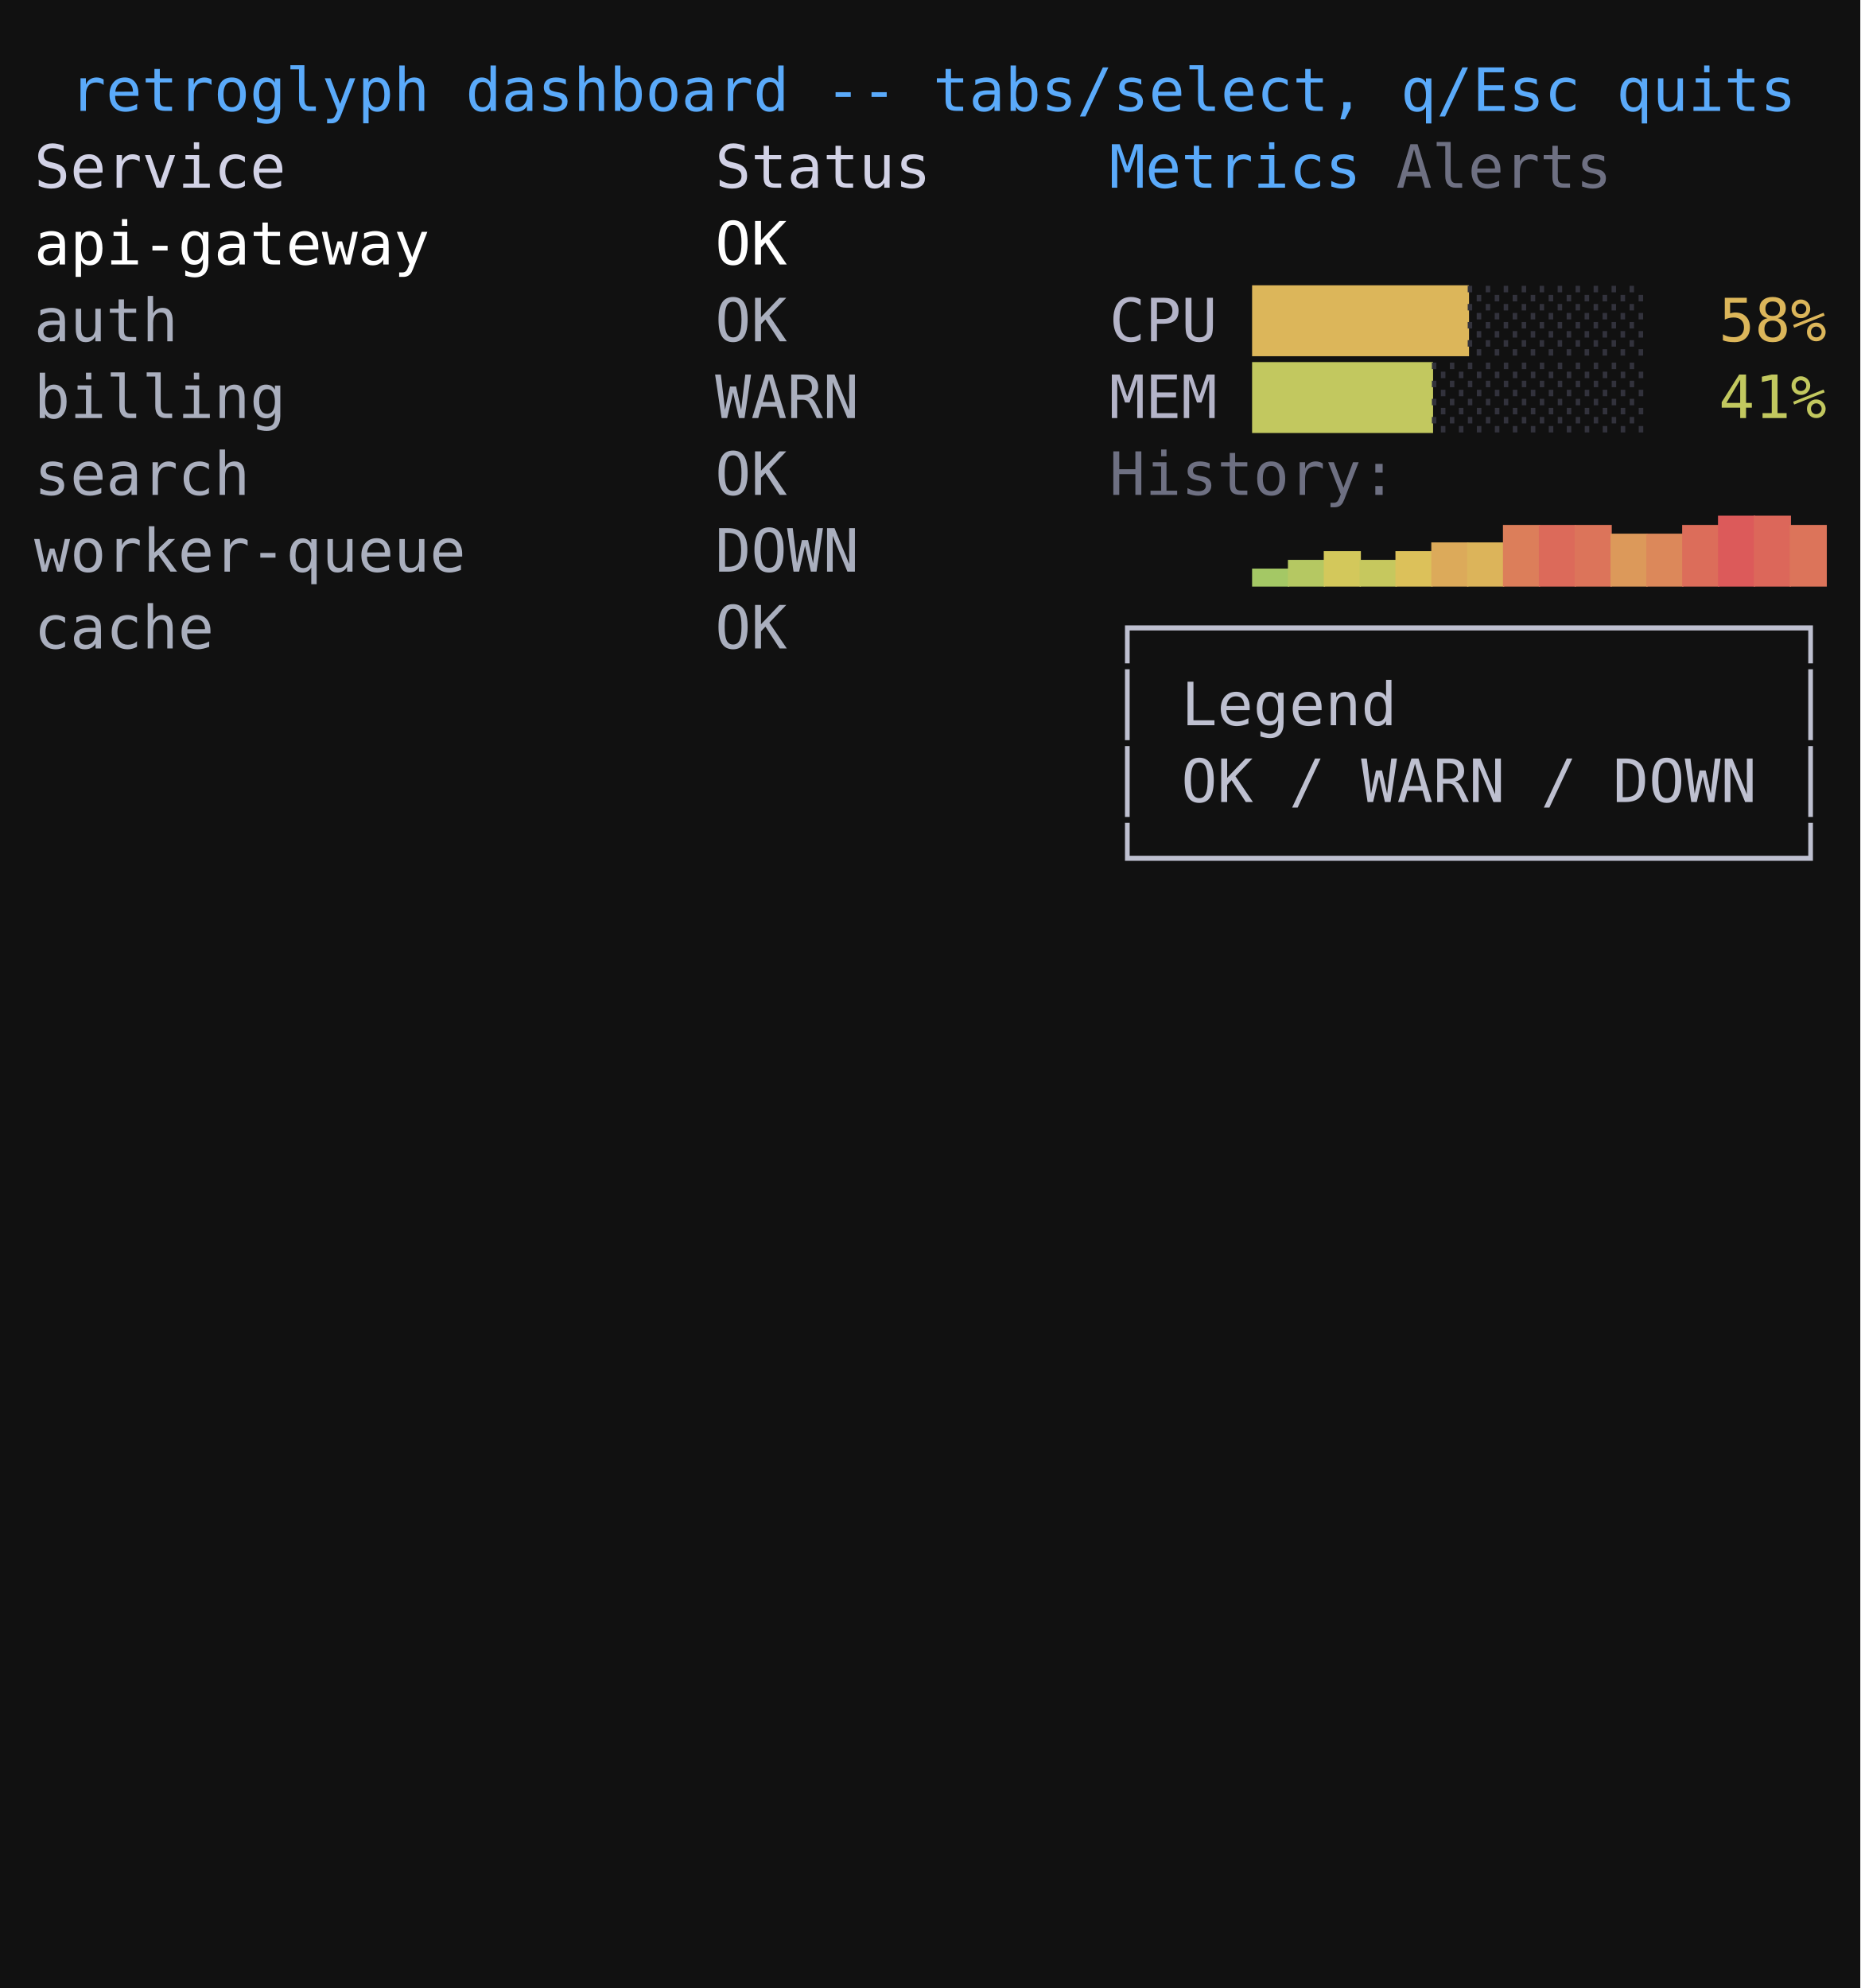
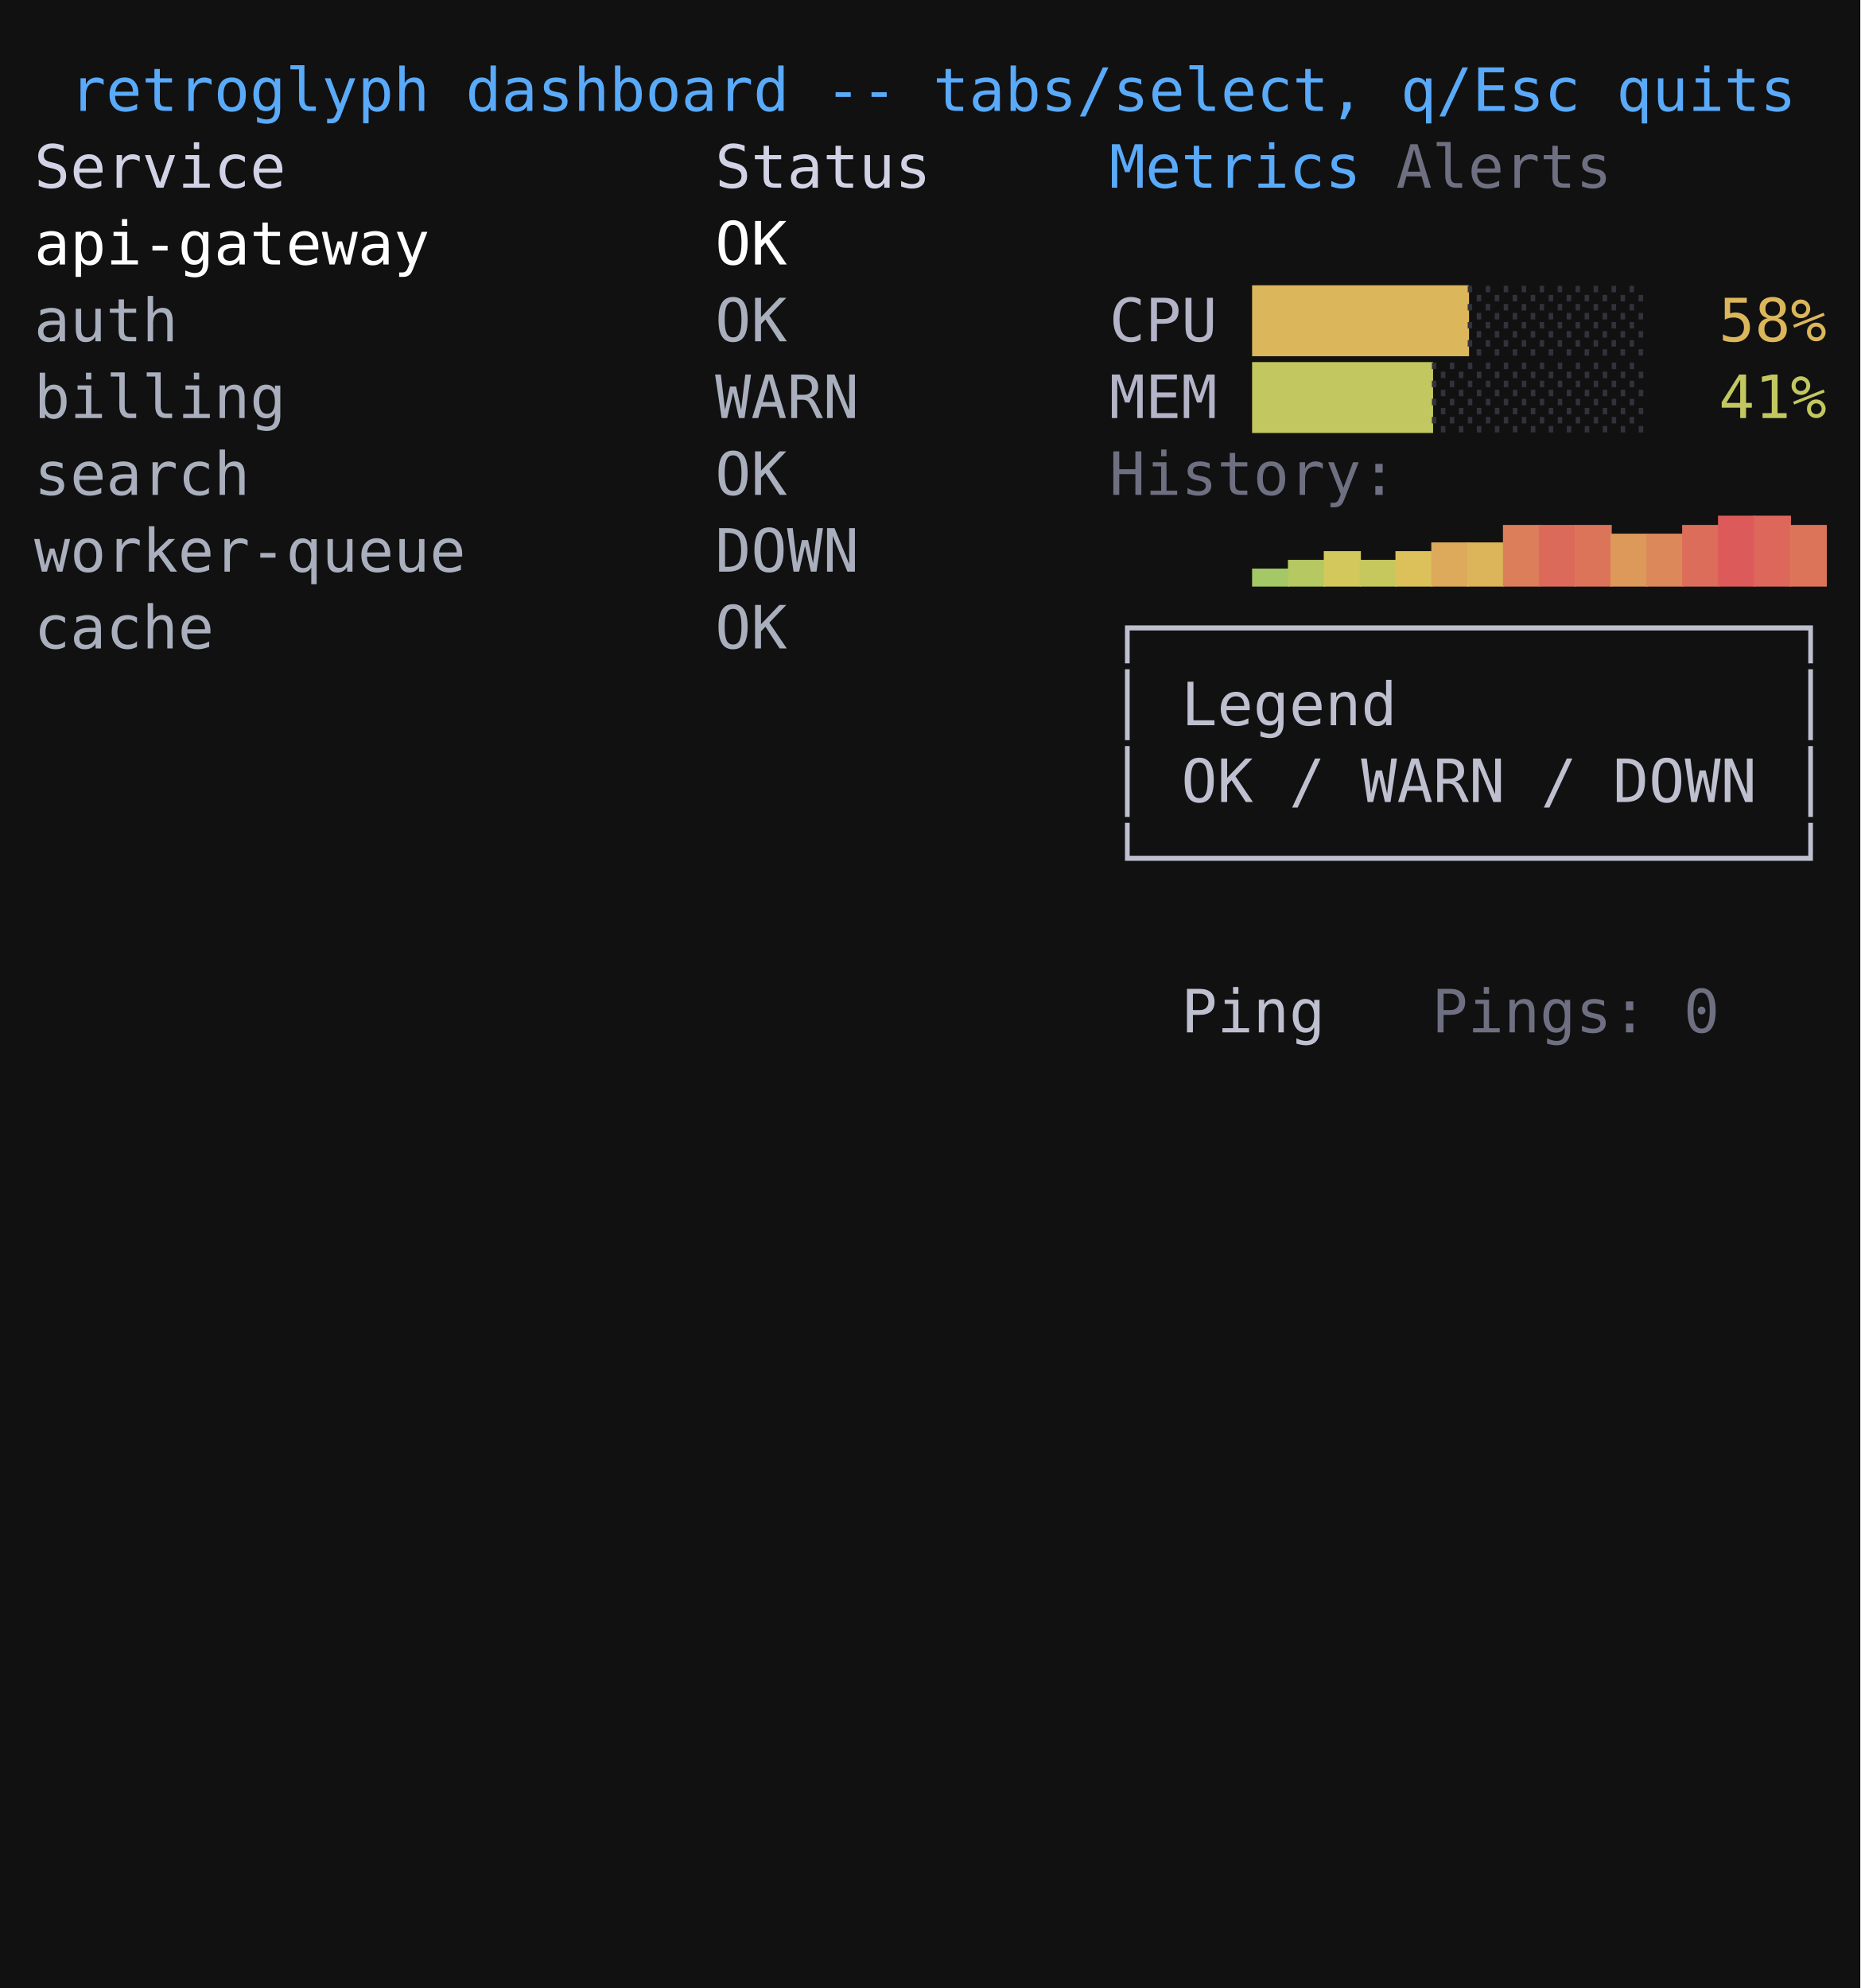
<svg xmlns="http://www.w3.org/2000/svg" width="436" height="466">
  <rect width="100%" height="100%" fill="#111111" />
  <text font-family="monospace" font-size="14" y="26.0" xml:space="preserve">
    <tspan fill="#cccccc" x="8.0"> </tspan>
    <tspan fill="#5aaafa" x="16.4">retroglyph dashboard -- tabs/select, q/Esc quits</tspan>
    <tspan fill="#cccccc" x="419.6"> </tspan>
  </text>
  <text font-family="monospace" font-size="14" y="44.0" xml:space="preserve">
    <tspan fill="#d2d2e6" x="8.0">Service</tspan>
    <tspan fill="#cccccc" x="66.8">            </tspan>
    <tspan fill="#d2d2e6" x="167.6">Status</tspan>
    <tspan fill="#cccccc" x="218.0">     </tspan>
    <tspan fill="#5aaafa" x="260.0" style="background:#161620">Metrics</tspan>
    <tspan fill="#cccccc" x="318.8"> </tspan>
    <tspan fill="#6e7082" x="327.2">Alerts</tspan>
    <tspan fill="#cccccc" x="377.6">      </tspan>
  </text>
  <text font-family="monospace" font-size="14" y="62.0" xml:space="preserve">
    <tspan fill="#ffffff" x="8.0" style="background:#283c5a">api-gateway</tspan>
    <tspan fill="#cccccc" x="100.4" style="background:#283c5a">        </tspan>
    <tspan fill="#ffffff" x="167.6" style="background:#283c5a">OK</tspan>
    <tspan fill="#cccccc" x="184.4" style="background:#283c5a">         </tspan>
    <tspan fill="#cccccc" x="260.0">                    </tspan>
  </text>
  <text font-family="monospace" font-size="14" y="80.0" xml:space="preserve">
    <tspan fill="#aaafbe" x="8.0">auth</tspan>
    <tspan fill="#cccccc" x="41.6">               </tspan>
    <tspan fill="#aaafbe" x="167.6">OK</tspan>
    <tspan fill="#cccccc" x="184.4">         </tspan>
    <tspan fill="#b4b4c8" x="260.0">CPU</tspan>
    <tspan fill="#cccccc" x="285.2"> </tspan>
    <tspan fill="#dcb65a" x="293.6">██████</tspan>
    <tspan fill="#32323c" x="344.0">░░░░░</tspan>
    <tspan fill="#cccccc" x="386.0"> </tspan>
    <tspan fill="#dcb65a" x="394.4"> 58%</tspan>
  </text>
  <text font-family="monospace" font-size="14" y="98.0" xml:space="preserve">
    <tspan fill="#aaafbe" x="8.0">billing</tspan>
    <tspan fill="#cccccc" x="66.8">            </tspan>
    <tspan fill="#aaafbe" x="167.6">WARN</tspan>
    <tspan fill="#cccccc" x="201.2">       </tspan>
    <tspan fill="#b4b4c8" x="260.0">MEM</tspan>
    <tspan fill="#cccccc" x="285.2"> </tspan>
    <tspan fill="#c2c85f" x="293.6">█████</tspan>
    <tspan fill="#32323c" x="335.6">░░░░░░</tspan>
    <tspan fill="#cccccc" x="386.0"> </tspan>
    <tspan fill="#c2c85f" x="394.4"> 41%</tspan>
  </text>
  <text font-family="monospace" font-size="14" y="116.0" xml:space="preserve">
    <tspan fill="#aaafbe" x="8.0">search</tspan>
    <tspan fill="#cccccc" x="58.4">             </tspan>
    <tspan fill="#aaafbe" x="167.6">OK</tspan>
    <tspan fill="#cccccc" x="184.4">         </tspan>
    <tspan fill="#6e7082" x="260.0">History:</tspan>
    <tspan fill="#cccccc" x="327.2">            </tspan>
  </text>
  <text font-family="monospace" font-size="14" y="134.0" xml:space="preserve">
    <tspan fill="#aaafbe" x="8.0">worker-queue</tspan>
    <tspan fill="#cccccc" x="108.8">       </tspan>
    <tspan fill="#aaafbe" x="167.6">DOWN</tspan>
    <tspan fill="#cccccc" x="201.2">           </tspan>
    <tspan fill="#a4c865" x="293.6">▂</tspan>
    <tspan fill="#b5c862" x="302.0">▃</tspan>
    <tspan fill="#d3c85b" x="310.4">▄</tspan>
    <tspan fill="#c6c85e" x="318.8">▃</tspan>
    <tspan fill="#dcc15a" x="327.2">▄</tspan>
    <tspan fill="#dcaa5a" x="335.6">▅</tspan>
    <tspan fill="#dcb45a" x="344.0">▅</tspan>
    <tspan fill="#dc7e5a" x="352.4">▇</tspan>
    <tspan fill="#dc6a5a" x="360.8">▇</tspan>
    <tspan fill="#dc745a" x="369.2">▇</tspan>
    <tspan fill="#dc995a" x="377.6">▆</tspan>
    <tspan fill="#dc885a" x="386.0">▆</tspan>
    <tspan fill="#dc6d5a" x="394.4">▇</tspan>
    <tspan fill="#dc5a5a" x="402.8">█</tspan>
    <tspan fill="#dc675a" x="411.2">█</tspan>
    <tspan fill="#dc745a" x="419.6">▇</tspan>
  </text>
  <text font-family="monospace" font-size="14" y="152.0" xml:space="preserve">
    <tspan fill="#aaafbe" x="8.0">cache</tspan>
    <tspan fill="#cccccc" x="50.0">              </tspan>
    <tspan fill="#aaafbe" x="167.6">OK</tspan>
    <tspan fill="#cccccc" x="184.4">         </tspan>
    <tspan fill="#bec0d0" x="260.0" style="background:#161620">┌──────────────────┐</tspan>
  </text>
  <text font-family="monospace" font-size="14" y="170.0" xml:space="preserve">
    <tspan fill="#cccccc" x="8.0">                              </tspan>
    <tspan fill="#bec0d0" x="260.0" style="background:#161620">│ Legend           │</tspan>
  </text>
  <text font-family="monospace" font-size="14" y="188.0" xml:space="preserve">
    <tspan fill="#cccccc" x="8.0">                              </tspan>
    <tspan fill="#bec0d0" x="260.0" style="background:#161620">│ OK / WARN / DOWN │</tspan>
  </text>
  <text font-family="monospace" font-size="14" y="206.0" xml:space="preserve">
    <tspan fill="#cccccc" x="8.0">                              </tspan>
    <tspan fill="#bec0d0" x="260.0" style="background:#161620">└──────────────────┘</tspan>
  </text>
  <text font-family="monospace" font-size="14" y="224.0" xml:space="preserve">
    <tspan fill="#cccccc" x="8.0">                                                  </tspan>
  </text>
  <text font-family="monospace" font-size="14" y="242.0" xml:space="preserve">
-     <tspan fill="#cccccc" x="8.0">                                                  </tspan>
+     <tspan fill="#cccccc" x="8.0">                              </tspan>
+     <tspan fill="#bec0d0" x="260.0" style="background:#161620">  Ping  </tspan>
+     <tspan fill="#cccccc" x="327.2"> </tspan>
+     <tspan fill="#6e7082" x="335.6">Pings: 0</tspan>
+     <tspan fill="#cccccc" x="402.8">   </tspan>
  </text>
  <text font-family="monospace" font-size="14" y="260.0" xml:space="preserve">
    <tspan fill="#cccccc" x="8.0">                                                  </tspan>
  </text>
  <text font-family="monospace" font-size="14" y="278.0" xml:space="preserve">
    <tspan fill="#cccccc" x="8.0">                                                  </tspan>
  </text>
  <text font-family="monospace" font-size="14" y="296.0" xml:space="preserve">
    <tspan fill="#cccccc" x="8.0">                                                  </tspan>
  </text>
  <text font-family="monospace" font-size="14" y="314.0" xml:space="preserve">
    <tspan fill="#cccccc" x="8.0">                                                  </tspan>
  </text>
  <text font-family="monospace" font-size="14" y="332.0" xml:space="preserve">
    <tspan fill="#cccccc" x="8.0">                                                  </tspan>
  </text>
  <text font-family="monospace" font-size="14" y="350.0" xml:space="preserve">
    <tspan fill="#cccccc" x="8.0">                                                  </tspan>
  </text>
  <text font-family="monospace" font-size="14" y="368.0" xml:space="preserve">
    <tspan fill="#cccccc" x="8.0">                                                  </tspan>
  </text>
  <text font-family="monospace" font-size="14" y="386.0" xml:space="preserve">
    <tspan fill="#cccccc" x="8.0">                                                  </tspan>
  </text>
  <text font-family="monospace" font-size="14" y="404.0" xml:space="preserve">
    <tspan fill="#cccccc" x="8.0">                                                  </tspan>
  </text>
  <text font-family="monospace" font-size="14" y="422.0" xml:space="preserve">
    <tspan fill="#cccccc" x="8.0">                                                  </tspan>
  </text>
  <text font-family="monospace" font-size="14" y="440.0" xml:space="preserve">
    <tspan fill="#cccccc" x="8.0">                                                  </tspan>
  </text>
  <text font-family="monospace" font-size="14" y="458.0" xml:space="preserve">
    <tspan fill="#cccccc" x="8.0">                                                  </tspan>
  </text>
</svg>
